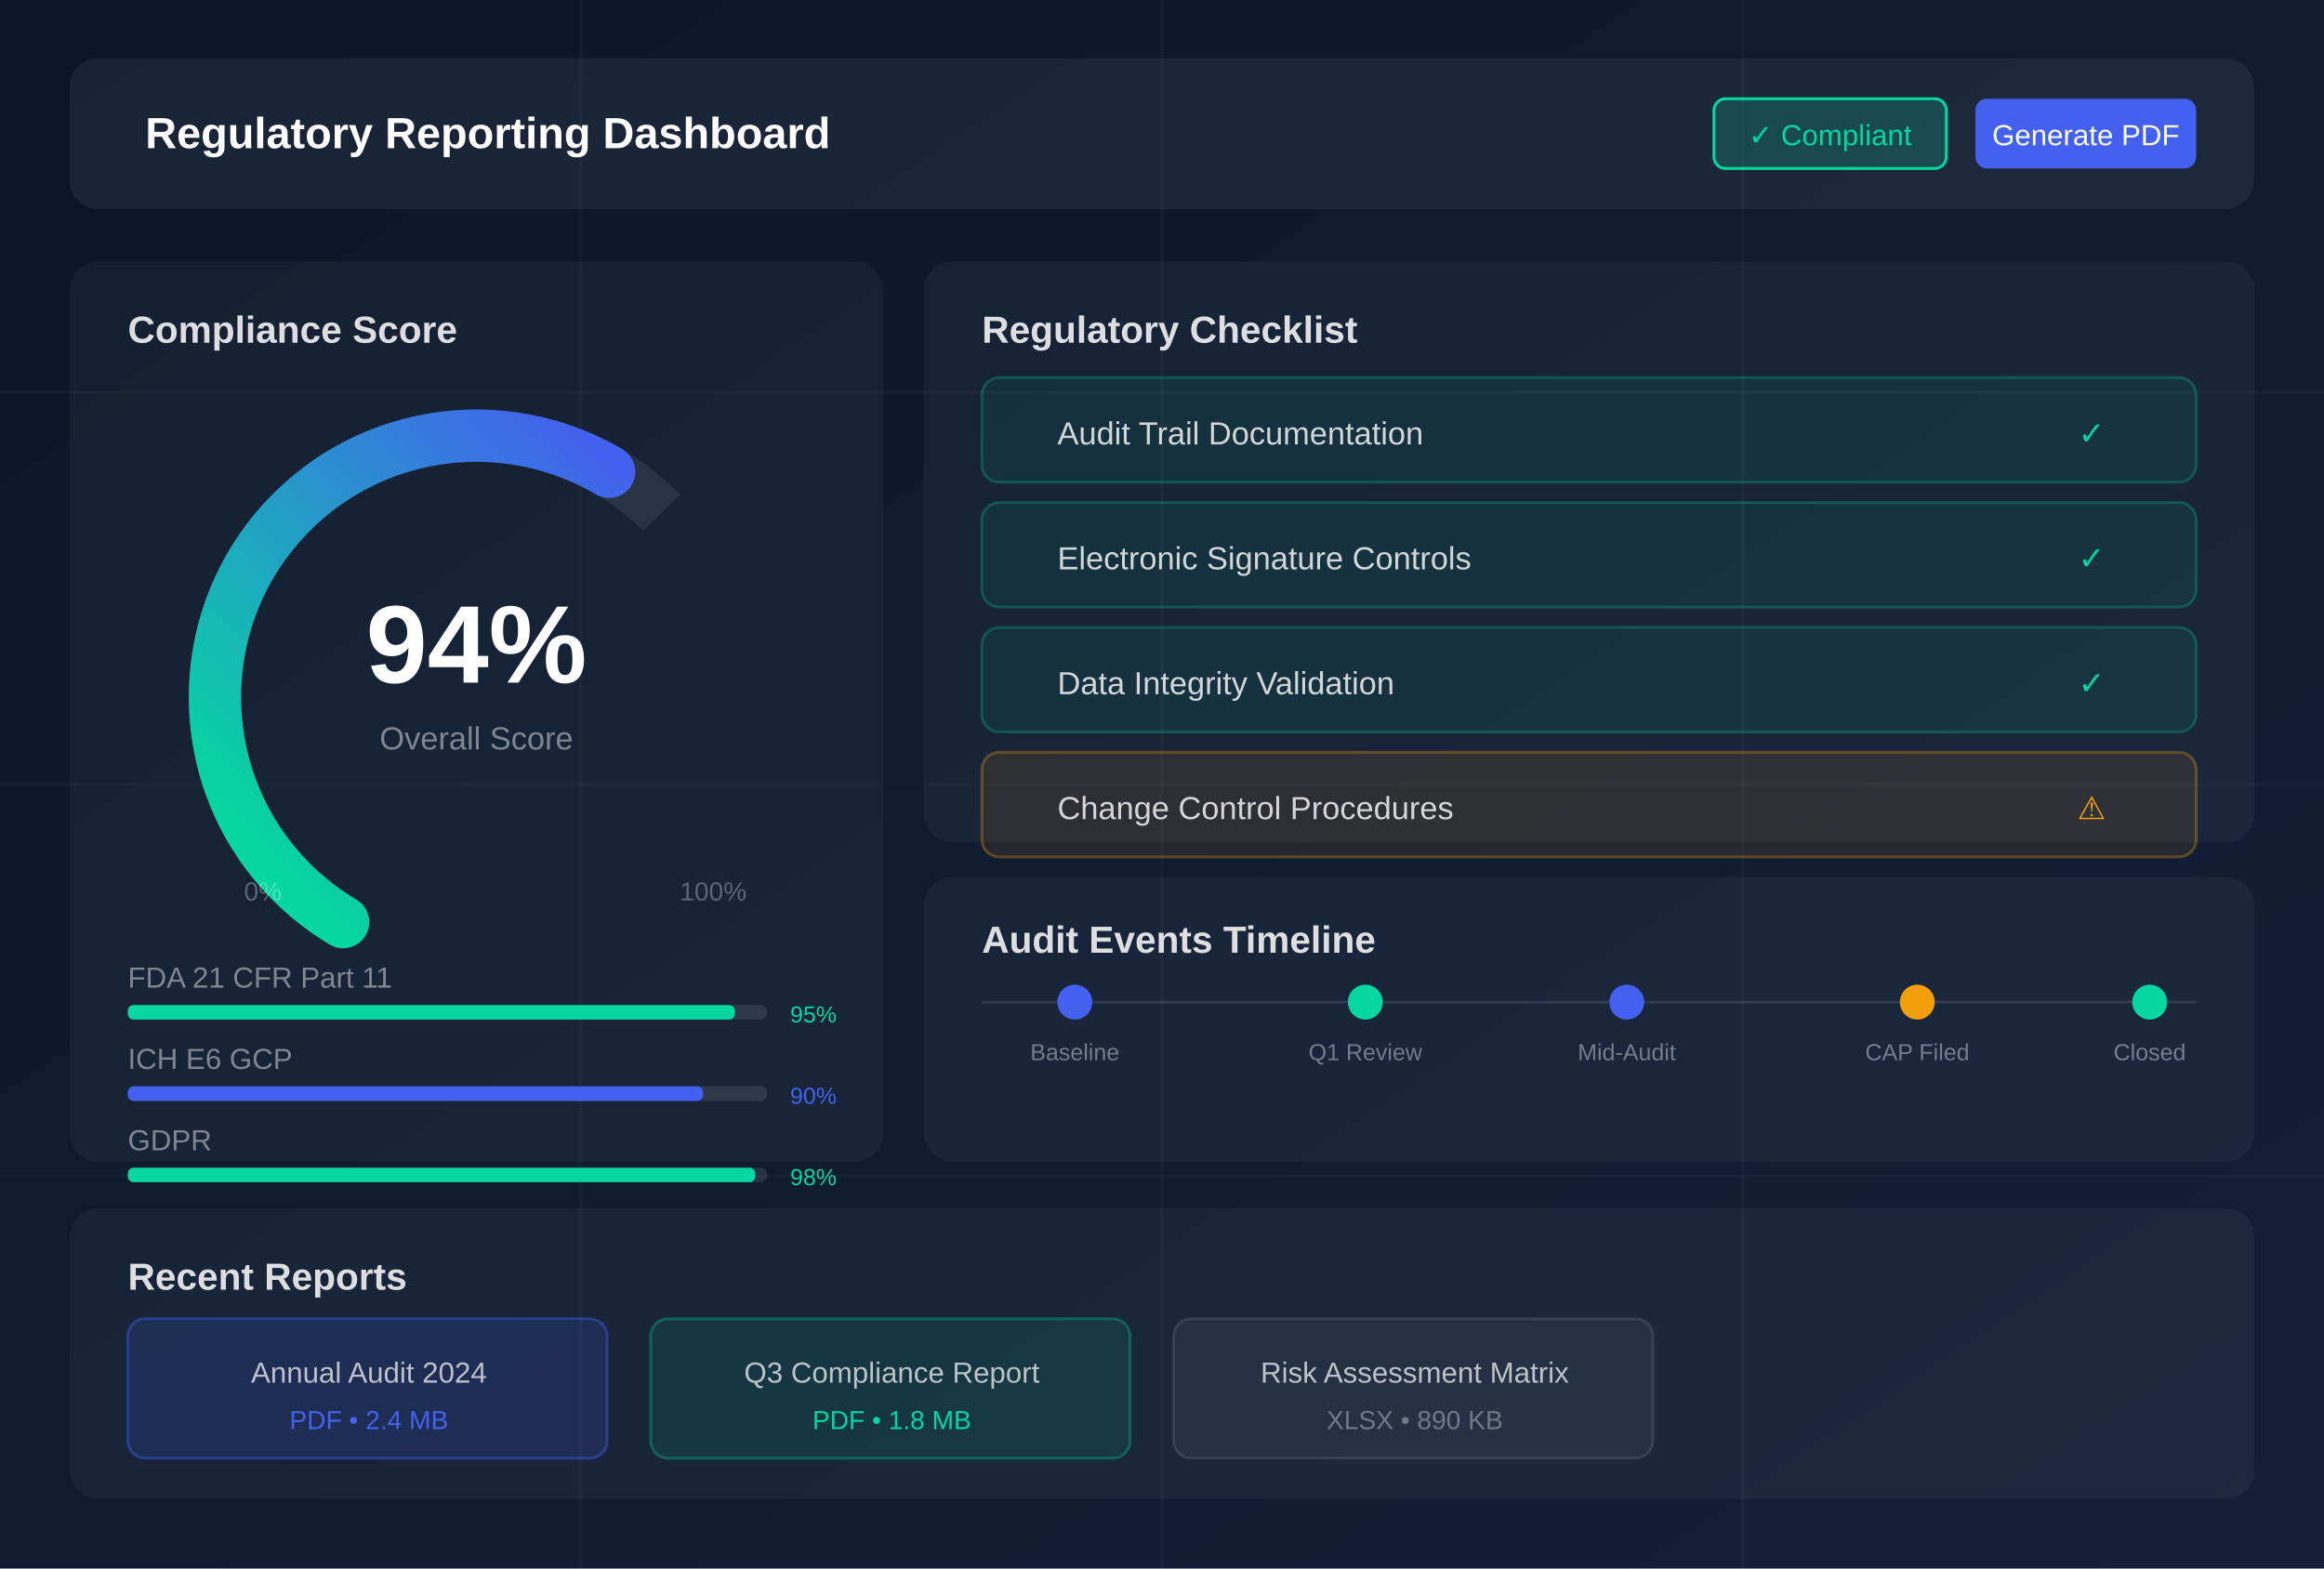
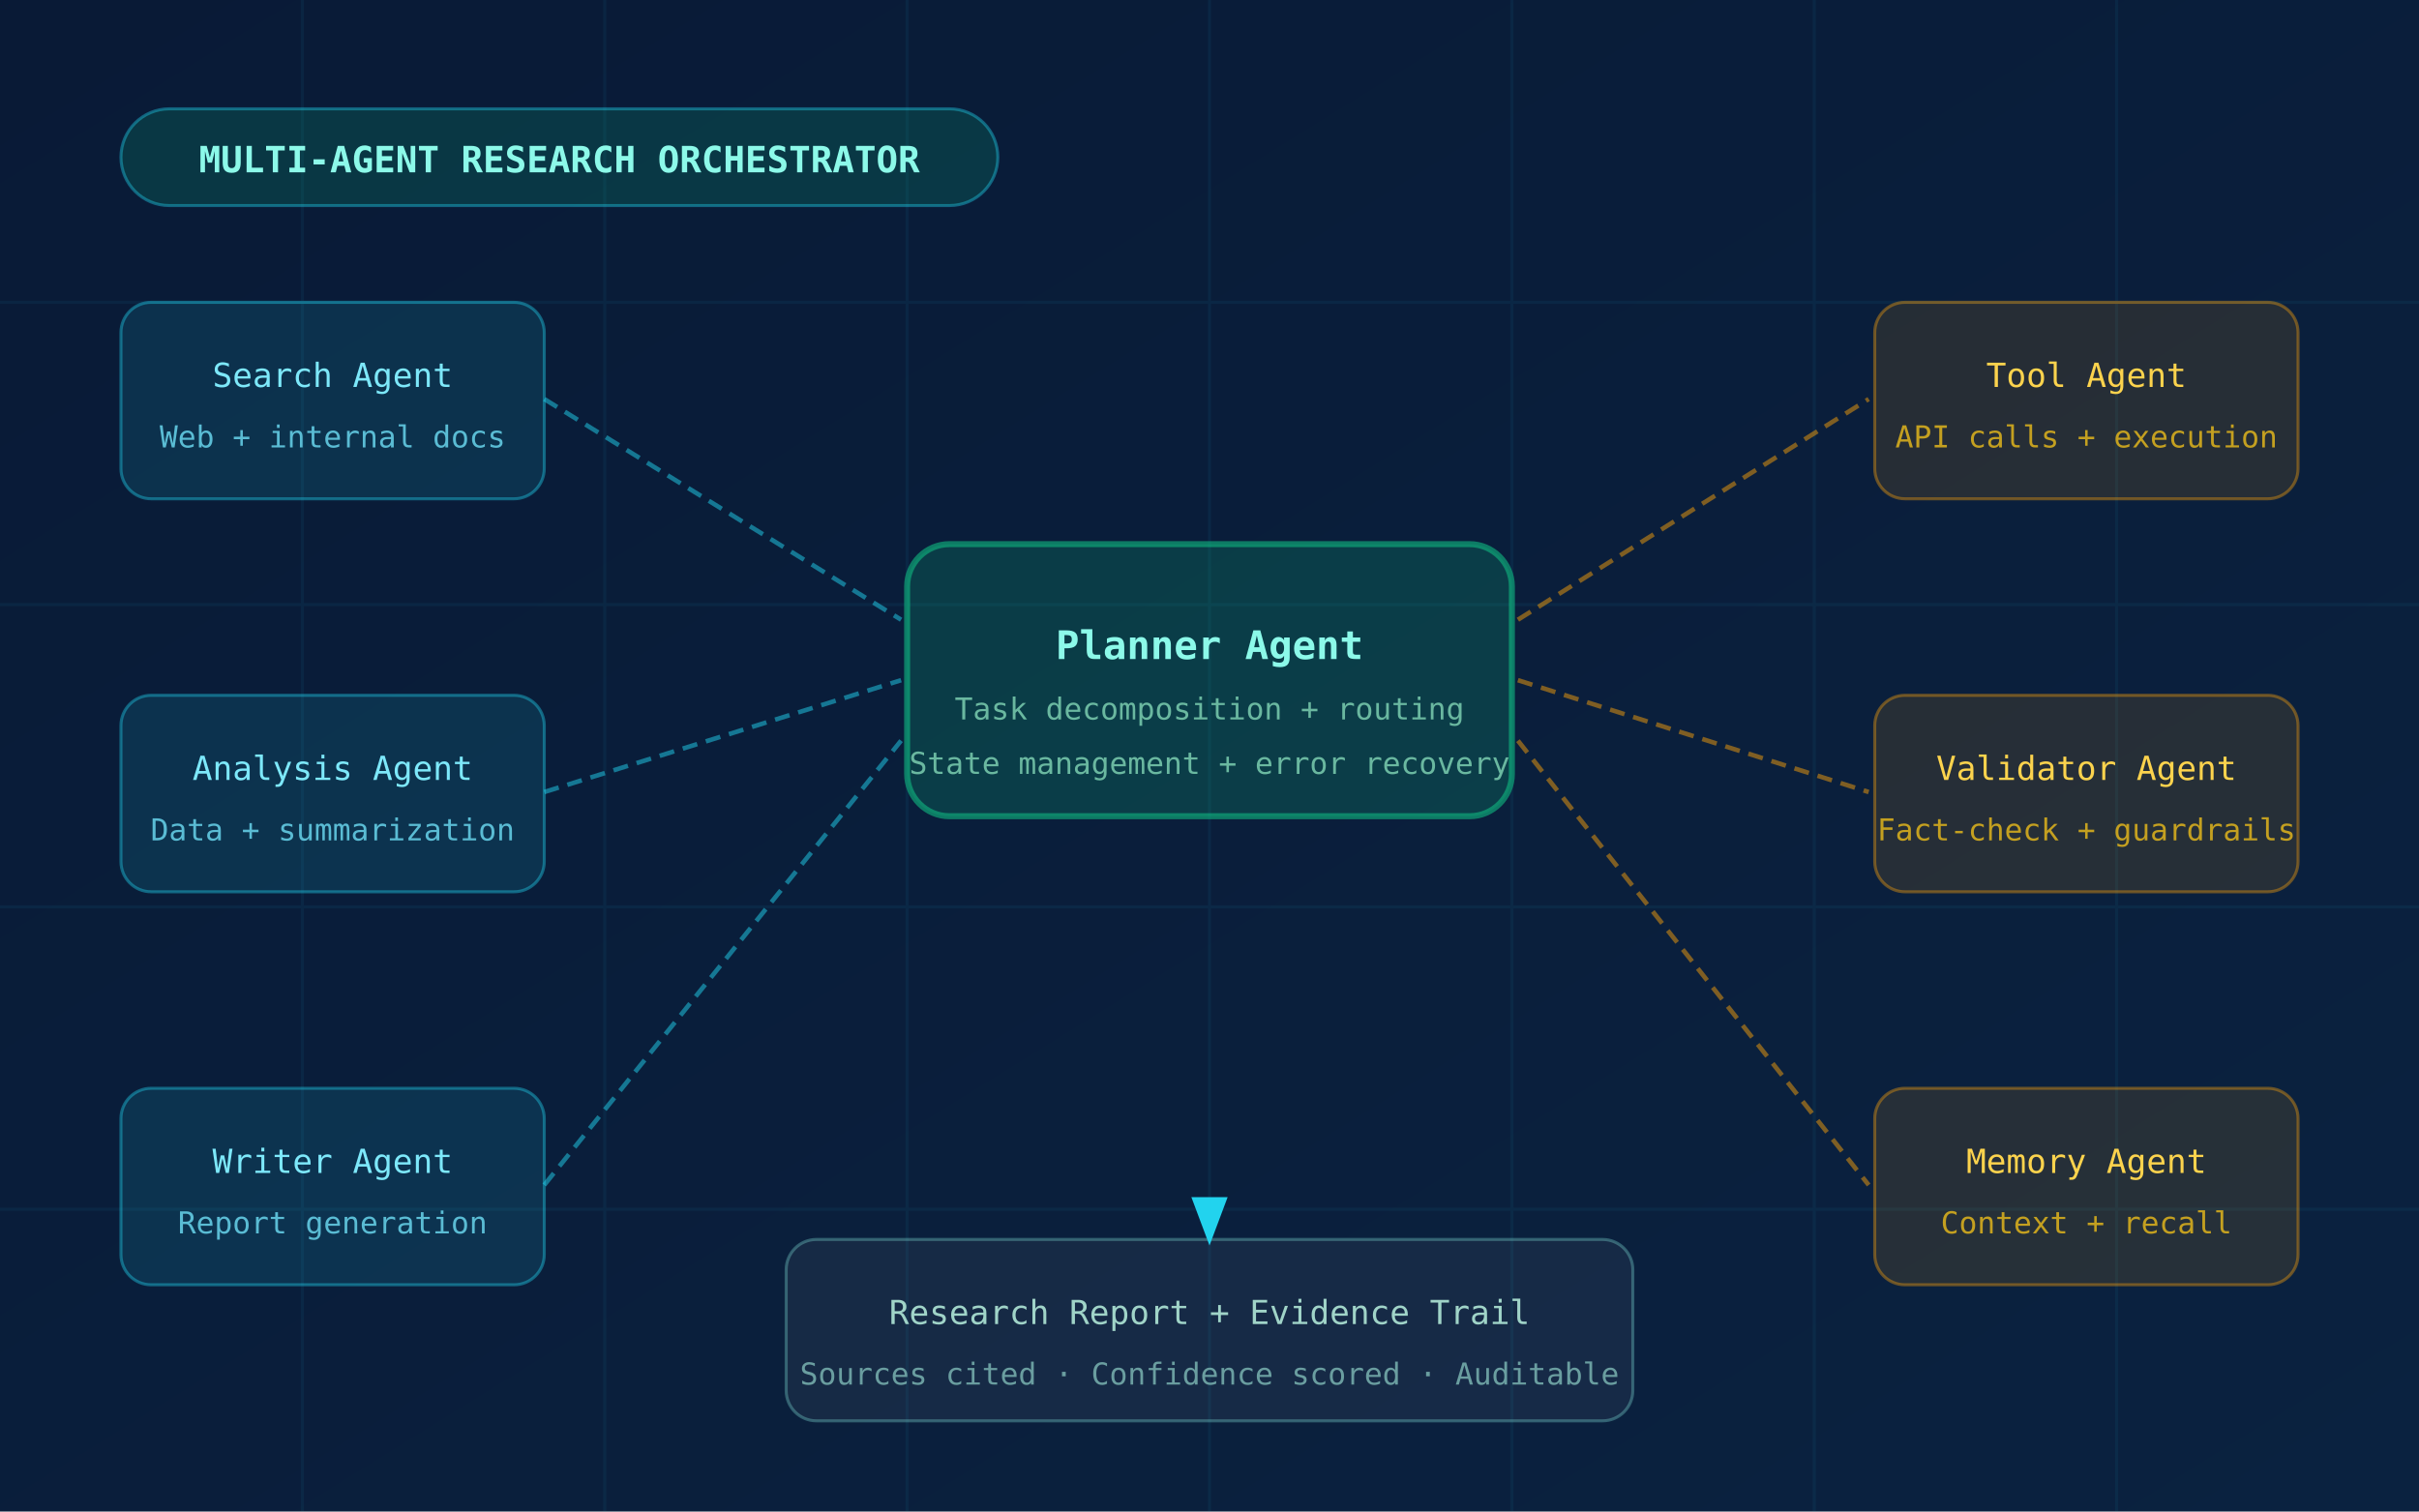
- <svg xmlns="http://www.w3.org/2000/svg" viewBox="0 0 800 540" width="800" height="540">
+ <svg xmlns="http://www.w3.org/2000/svg" viewBox="0 0 800 500" width="800" height="500">
  <defs>
    <linearGradient id="bg2" x1="0%" y1="0%" x2="100%" y2="100%">
-       <stop offset="0%" stop-color="#0a1628" />
-       <stop offset="100%" stop-color="#142038" />
+       <stop offset="0%" style="stop-color:#091a36" />
+       <stop offset="100%" style="stop-color:#0a2240" />
    </linearGradient>
+     <linearGradient id="acc2" x1="0%" y1="0%" x2="100%" y2="0%">
+       <stop offset="0%" style="stop-color:#10b981" />
+       <stop offset="100%" style="stop-color:#22d3ee" />
+     </linearGradient>
+     <marker id="arr2" markerWidth="8" markerHeight="8" refX="6" refY="3" orient="auto">
+       <path d="M0,0 L0,6 L8,3 z" fill="#22d3ee" />
+     </marker>
  </defs>
-   <rect width="800" height="540" fill="url(#bg2)" />
-   <g stroke="rgba(255,255,255,0.03)" stroke-width="1">
-     <line x1="0" y1="135" x2="800" y2="135" />
-     <line x1="0" y1="270" x2="800" y2="270" />
-     <line x1="0" y1="405" x2="800" y2="405" />
-     <line x1="200" y1="0" x2="200" y2="540" />
-     <line x1="400" y1="0" x2="400" y2="540" />
-     <line x1="600" y1="0" x2="600" y2="540" />
-   </g>
-   <rect x="24" y="20" width="752" height="52" rx="10" fill="rgba(255,255,255,0.06)" />
-   <text x="50" y="51" font-family="Arial,sans-serif" font-size="15" font-weight="bold" fill="white">Regulatory Reporting Dashboard</text>
-   <rect x="590" y="34" width="80" height="24" rx="4" fill="rgba(6,214,160,0.2)" stroke="#06d6a0" stroke-width="1" />
-   <text x="630" y="50" font-family="Arial,sans-serif" font-size="10" fill="#06d6a0" text-anchor="middle">✓ Compliant</text>
-   <rect x="680" y="34" width="76" height="24" rx="4" fill="#4361ee" />
-   <text x="718" y="50" font-family="Arial,sans-serif" font-size="10" fill="white" text-anchor="middle">Generate PDF</text>
-   <rect x="24" y="90" width="280" height="310" rx="10" fill="rgba(255,255,255,0.04)" />
-   <text x="44" y="118" font-family="Arial,sans-serif" font-size="13" font-weight="bold" fill="rgba(255,255,255,0.85)">Compliance Score</text>
-   <circle cx="164" cy="240" r="90" fill="none" stroke="rgba(255,255,255,0.08)" stroke-width="18" stroke-dasharray="283" stroke-dashoffset="0" transform="rotate(135 164 240)" />
-   <circle cx="164" cy="240" r="90" fill="none" stroke="url(#gaugeGrad)" stroke-width="18" stroke-dasharray="260 283" stroke-dashoffset="0" transform="rotate(135 164 240)" stroke-linecap="round" />
-   <defs>
-     <linearGradient id="gaugeGrad" x1="0%" y1="0%" x2="100%" y2="0%">
-       <stop offset="0%" stop-color="#4361ee" />
-       <stop offset="100%" stop-color="#06d6a0" />
-     </linearGradient>
-   </defs>
-   <text x="164" y="235" font-family="Arial,sans-serif" font-size="38" font-weight="bold" fill="white" text-anchor="middle">94%</text>
-   <text x="164" y="258" font-family="Arial,sans-serif" font-size="11" fill="rgba(255,255,255,0.45)" text-anchor="middle">Overall Score</text>
-   <text x="84" y="310" font-family="Arial,sans-serif" font-size="9" fill="rgba(255,255,255,0.3)">0%</text>
-   <text x="234" y="310" font-family="Arial,sans-serif" font-size="9" fill="rgba(255,255,255,0.3)">100%</text>
-   <text x="44" y="340" font-family="Arial,sans-serif" font-size="10" fill="rgba(255,255,255,0.45)">FDA 21 CFR Part 11</text>
-   <rect x="44" y="346" width="220" height="5" rx="2" fill="rgba(255,255,255,0.1)" />
-   <rect x="44" y="346" width="209" height="5" rx="2" fill="#06d6a0" />
-   <text x="272" y="352" font-family="Arial,sans-serif" font-size="8" fill="#06d6a0">95%</text>
-   <text x="44" y="368" font-family="Arial,sans-serif" font-size="10" fill="rgba(255,255,255,0.45)">ICH E6 GCP</text>
-   <rect x="44" y="374" width="220" height="5" rx="2" fill="rgba(255,255,255,0.1)" />
-   <rect x="44" y="374" width="198" height="5" rx="2" fill="#4361ee" />
-   <text x="272" y="380" font-family="Arial,sans-serif" font-size="8" fill="#4361ee">90%</text>
-   <text x="44" y="396" font-family="Arial,sans-serif" font-size="10" fill="rgba(255,255,255,0.45)">GDPR</text>
-   <rect x="44" y="402" width="220" height="5" rx="2" fill="rgba(255,255,255,0.1)" />
-   <rect x="44" y="402" width="216" height="5" rx="2" fill="#06d6a0" />
-   <text x="272" y="408" font-family="Arial,sans-serif" font-size="8" fill="#06d6a0">98%</text>
-   <rect x="318" y="90" width="458" height="200" rx="10" fill="rgba(255,255,255,0.04)" />
-   <text x="338" y="118" font-family="Arial,sans-serif" font-size="13" font-weight="bold" fill="rgba(255,255,255,0.85)">Regulatory Checklist</text>
-   <rect x="338" y="130" width="418" height="36" rx="6" fill="rgba(6,214,160,0.08)" stroke="rgba(6,214,160,0.25)" stroke-width="1" />
-   <text x="364" y="153" font-family="Arial,sans-serif" font-size="11" fill="rgba(255,255,255,0.8)">Audit Trail Documentation</text>
-   <text x="720" y="153" font-family="Arial,sans-serif" font-size="11" fill="#06d6a0" text-anchor="middle">✓</text>
-   <rect x="338" y="173" width="418" height="36" rx="6" fill="rgba(6,214,160,0.08)" stroke="rgba(6,214,160,0.25)" stroke-width="1" />
-   <text x="364" y="196" font-family="Arial,sans-serif" font-size="11" fill="rgba(255,255,255,0.8)">Electronic Signature Controls</text>
-   <text x="720" y="196" font-family="Arial,sans-serif" font-size="11" fill="#06d6a0" text-anchor="middle">✓</text>
-   <rect x="338" y="216" width="418" height="36" rx="6" fill="rgba(6,214,160,0.08)" stroke="rgba(6,214,160,0.25)" stroke-width="1" />
-   <text x="364" y="239" font-family="Arial,sans-serif" font-size="11" fill="rgba(255,255,255,0.8)">Data Integrity Validation</text>
-   <text x="720" y="239" font-family="Arial,sans-serif" font-size="11" fill="#06d6a0" text-anchor="middle">✓</text>
-   <rect x="338" y="259" width="418" height="36" rx="6" fill="rgba(245,158,11,0.1)" stroke="rgba(245,158,11,0.3)" stroke-width="1" />
-   <text x="364" y="282" font-family="Arial,sans-serif" font-size="11" fill="rgba(255,255,255,0.8)">Change Control Procedures</text>
-   <text x="720" y="282" font-family="Arial,sans-serif" font-size="11" fill="#f59e0b" text-anchor="middle">⚠</text>
-   <rect x="318" y="302" width="458" height="98" rx="10" fill="rgba(255,255,255,0.04)" />
-   <text x="338" y="328" font-family="Arial,sans-serif" font-size="13" font-weight="bold" fill="rgba(255,255,255,0.85)">Audit Events Timeline</text>
-   <line x1="338" y1="345" x2="756" y2="345" stroke="rgba(255,255,255,0.1)" stroke-width="1" />
-   <circle cx="370" cy="345" r="6" fill="#4361ee" />
-   <circle cx="470" cy="345" r="6" fill="#06d6a0" />
-   <circle cx="560" cy="345" r="6" fill="#4361ee" />
-   <circle cx="660" cy="345" r="6" fill="#f59e0b" />
-   <circle cx="740" cy="345" r="6" fill="#06d6a0" />
-   <text x="370" y="365" font-family="Arial,sans-serif" font-size="8" fill="rgba(255,255,255,0.4)" text-anchor="middle">Baseline</text>
-   <text x="470" y="365" font-family="Arial,sans-serif" font-size="8" fill="rgba(255,255,255,0.4)" text-anchor="middle">Q1 Review</text>
-   <text x="560" y="365" font-family="Arial,sans-serif" font-size="8" fill="rgba(255,255,255,0.4)" text-anchor="middle">Mid-Audit</text>
-   <text x="660" y="365" font-family="Arial,sans-serif" font-size="8" fill="rgba(255,255,255,0.4)" text-anchor="middle">CAP Filed</text>
-   <text x="740" y="365" font-family="Arial,sans-serif" font-size="8" fill="rgba(255,255,255,0.4)" text-anchor="middle">Closed</text>
-   <rect x="24" y="416" width="752" height="100" rx="10" fill="rgba(255,255,255,0.04)" />
-   <text x="44" y="444" font-family="Arial,sans-serif" font-size="13" font-weight="bold" fill="rgba(255,255,255,0.85)">Recent Reports</text>
-   <rect x="44" y="454" width="165" height="48" rx="6" fill="rgba(67,97,238,0.15)" stroke="rgba(67,97,238,0.4)" stroke-width="1" />
-   <text x="127" y="476" font-family="Arial,sans-serif" font-size="10" fill="rgba(255,255,255,0.7)" text-anchor="middle">Annual Audit 2024</text>
-   <text x="127" y="492" font-family="Arial,sans-serif" font-size="9" fill="#4361ee" text-anchor="middle">PDF • 2.4 MB</text>
-   <rect x="224" y="454" width="165" height="48" rx="6" fill="rgba(6,214,160,0.1)" stroke="rgba(6,214,160,0.3)" stroke-width="1" />
-   <text x="307" y="476" font-family="Arial,sans-serif" font-size="10" fill="rgba(255,255,255,0.7)" text-anchor="middle">Q3 Compliance Report</text>
-   <text x="307" y="492" font-family="Arial,sans-serif" font-size="9" fill="#06d6a0" text-anchor="middle">PDF • 1.8 MB</text>
-   <rect x="404" y="454" width="165" height="48" rx="6" fill="rgba(255,255,255,0.05)" stroke="rgba(255,255,255,0.1)" stroke-width="1" />
-   <text x="487" y="476" font-family="Arial,sans-serif" font-size="10" fill="rgba(255,255,255,0.7)" text-anchor="middle">Risk Assessment Matrix</text>
-   <text x="487" y="492" font-family="Arial,sans-serif" font-size="9" fill="rgba(255,255,255,0.35)" text-anchor="middle">XLSX • 890 KB</text>
+   <rect width="800" height="500" fill="url(#bg2)" />
+   <path d="M0 100 H800 M0 200 H800 M0 300 H800 M0 400 H800 M100 0 V500 M200 0 V500 M300 0 V500 M400 0 V500 M500 0 V500 M600 0 V500 M700 0 V500" stroke="rgba(34,211,238,0.06)" stroke-width="1" />
+   <rect x="40" y="36" width="290" height="32" rx="16" fill="rgba(16,185,129,0.18)" stroke="rgba(34,211,238,0.4)" stroke-width="1" />
+   <text x="185" y="57" text-anchor="middle" fill="#8cf9e9" font-family="monospace" font-size="12" font-weight="700">MULTI-AGENT RESEARCH ORCHESTRATOR</text>
+   <rect x="300" y="180" width="200" height="90" rx="14" fill="rgba(16,185,129,0.2)" stroke="rgba(16,185,129,0.6)" stroke-width="2" />
+   <text x="400" y="218" text-anchor="middle" fill="#8cf9e9" font-family="monospace" font-size="13" font-weight="700">Planner Agent</text>
+   <text x="400" y="238" text-anchor="middle" fill="#6ab8a0" font-family="monospace" font-size="10">Task decomposition + routing</text>
+   <text x="400" y="256" text-anchor="middle" fill="#6ab8a0" font-family="monospace" font-size="10">State management + error recovery</text>
+   <rect x="40" y="100" width="140" height="65" rx="10" fill="rgba(34,211,238,0.12)" stroke="rgba(34,211,238,0.4)" stroke-width="1" />
+   <text x="110" y="128" text-anchor="middle" fill="#7de8fa" font-family="monospace" font-size="11">Search Agent</text>
+   <text x="110" y="148" text-anchor="middle" fill="#5abcd4" font-family="monospace" font-size="10">Web + internal docs</text>
+   <rect x="40" y="230" width="140" height="65" rx="10" fill="rgba(34,211,238,0.12)" stroke="rgba(34,211,238,0.4)" stroke-width="1" />
+   <text x="110" y="258" text-anchor="middle" fill="#7de8fa" font-family="monospace" font-size="11">Analysis Agent</text>
+   <text x="110" y="278" text-anchor="middle" fill="#5abcd4" font-family="monospace" font-size="10">Data + summarization</text>
+   <rect x="40" y="360" width="140" height="65" rx="10" fill="rgba(34,211,238,0.12)" stroke="rgba(34,211,238,0.4)" stroke-width="1" />
+   <text x="110" y="388" text-anchor="middle" fill="#7de8fa" font-family="monospace" font-size="11">Writer Agent</text>
+   <text x="110" y="408" text-anchor="middle" fill="#5abcd4" font-family="monospace" font-size="10">Report generation</text>
+   <rect x="620" y="100" width="140" height="65" rx="10" fill="rgba(245,158,11,0.12)" stroke="rgba(245,158,11,0.4)" stroke-width="1" />
+   <text x="690" y="128" text-anchor="middle" fill="#fcd34d" font-family="monospace" font-size="11">Tool Agent</text>
+   <text x="690" y="148" text-anchor="middle" fill="#c4a020" font-family="monospace" font-size="10">API calls + execution</text>
+   <rect x="620" y="230" width="140" height="65" rx="10" fill="rgba(245,158,11,0.12)" stroke="rgba(245,158,11,0.4)" stroke-width="1" />
+   <text x="690" y="258" text-anchor="middle" fill="#fcd34d" font-family="monospace" font-size="11">Validator Agent</text>
+   <text x="690" y="278" text-anchor="middle" fill="#c4a020" font-family="monospace" font-size="10">Fact-check + guardrails</text>
+   <rect x="620" y="360" width="140" height="65" rx="10" fill="rgba(245,158,11,0.12)" stroke="rgba(245,158,11,0.4)" stroke-width="1" />
+   <text x="690" y="388" text-anchor="middle" fill="#fcd34d" font-family="monospace" font-size="11">Memory Agent</text>
+   <text x="690" y="408" text-anchor="middle" fill="#c4a020" font-family="monospace" font-size="10">Context + recall</text>
+   <line x1="180" y1="132" x2="298" y2="205" stroke="rgba(34,211,238,0.5)" stroke-width="1.5" stroke-dasharray="5,3" />
+   <line x1="180" y1="262" x2="298" y2="225" stroke="rgba(34,211,238,0.5)" stroke-width="1.5" stroke-dasharray="5,3" />
+   <line x1="180" y1="392" x2="298" y2="245" stroke="rgba(34,211,238,0.5)" stroke-width="1.5" stroke-dasharray="5,3" />
+   <line x1="502" y1="205" x2="618" y2="132" stroke="rgba(245,158,11,0.5)" stroke-width="1.5" stroke-dasharray="5,3" />
+   <line x1="502" y1="225" x2="618" y2="262" stroke="rgba(245,158,11,0.5)" stroke-width="1.5" stroke-dasharray="5,3" />
+   <line x1="502" y1="245" x2="618" y2="392" stroke="rgba(245,158,11,0.5)" stroke-width="1.5" stroke-dasharray="5,3" />
+   <rect x="260" y="410" width="280" height="60" rx="10" fill="rgba(255,255,255,0.05)" stroke="rgba(140,249,233,0.3)" stroke-width="1" />
+   <text x="400" y="438" text-anchor="middle" fill="#a0d4c8" font-family="monospace" font-size="11">Research Report + Evidence Trail</text>
+   <text x="400" y="458" text-anchor="middle" fill="#6a9ea0" font-family="monospace" font-size="10">Sources cited · Confidence scored · Auditable</text>
+   <line x1="400" y1="272" x2="400" y2="408" stroke="url(#acc2)" stroke-width="2" marker-end="url(#arr2)" />
</svg>
